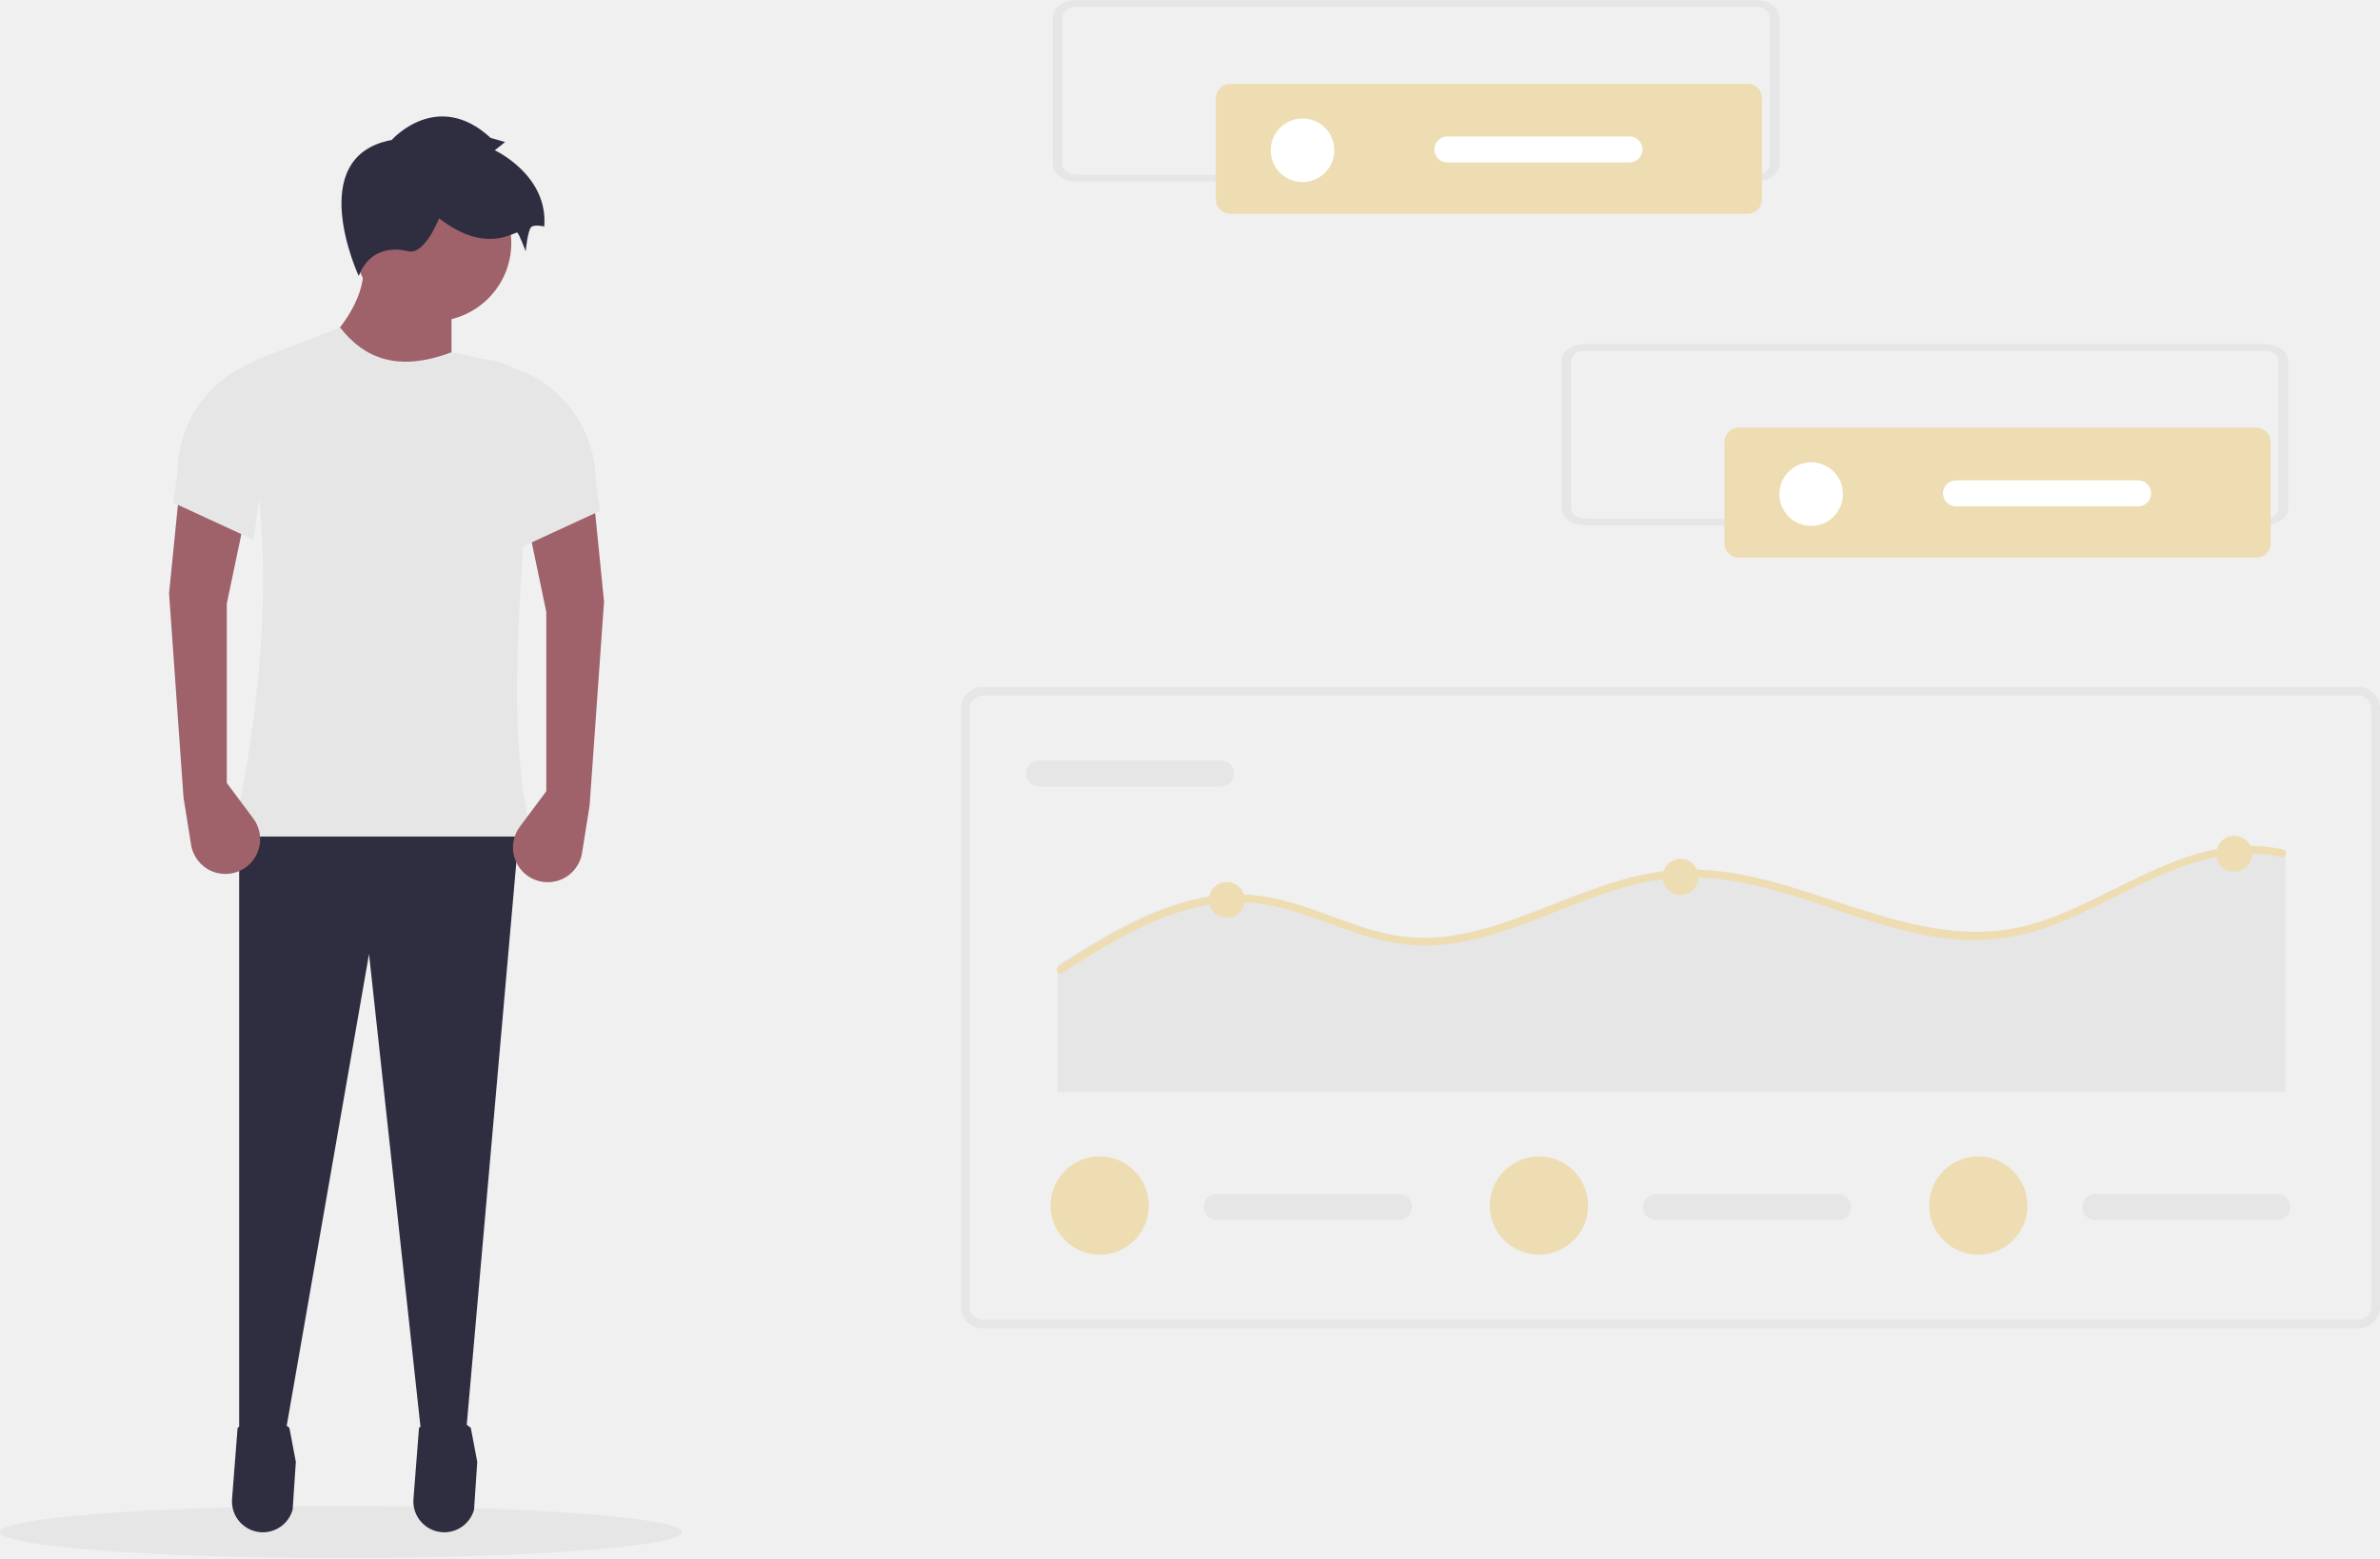
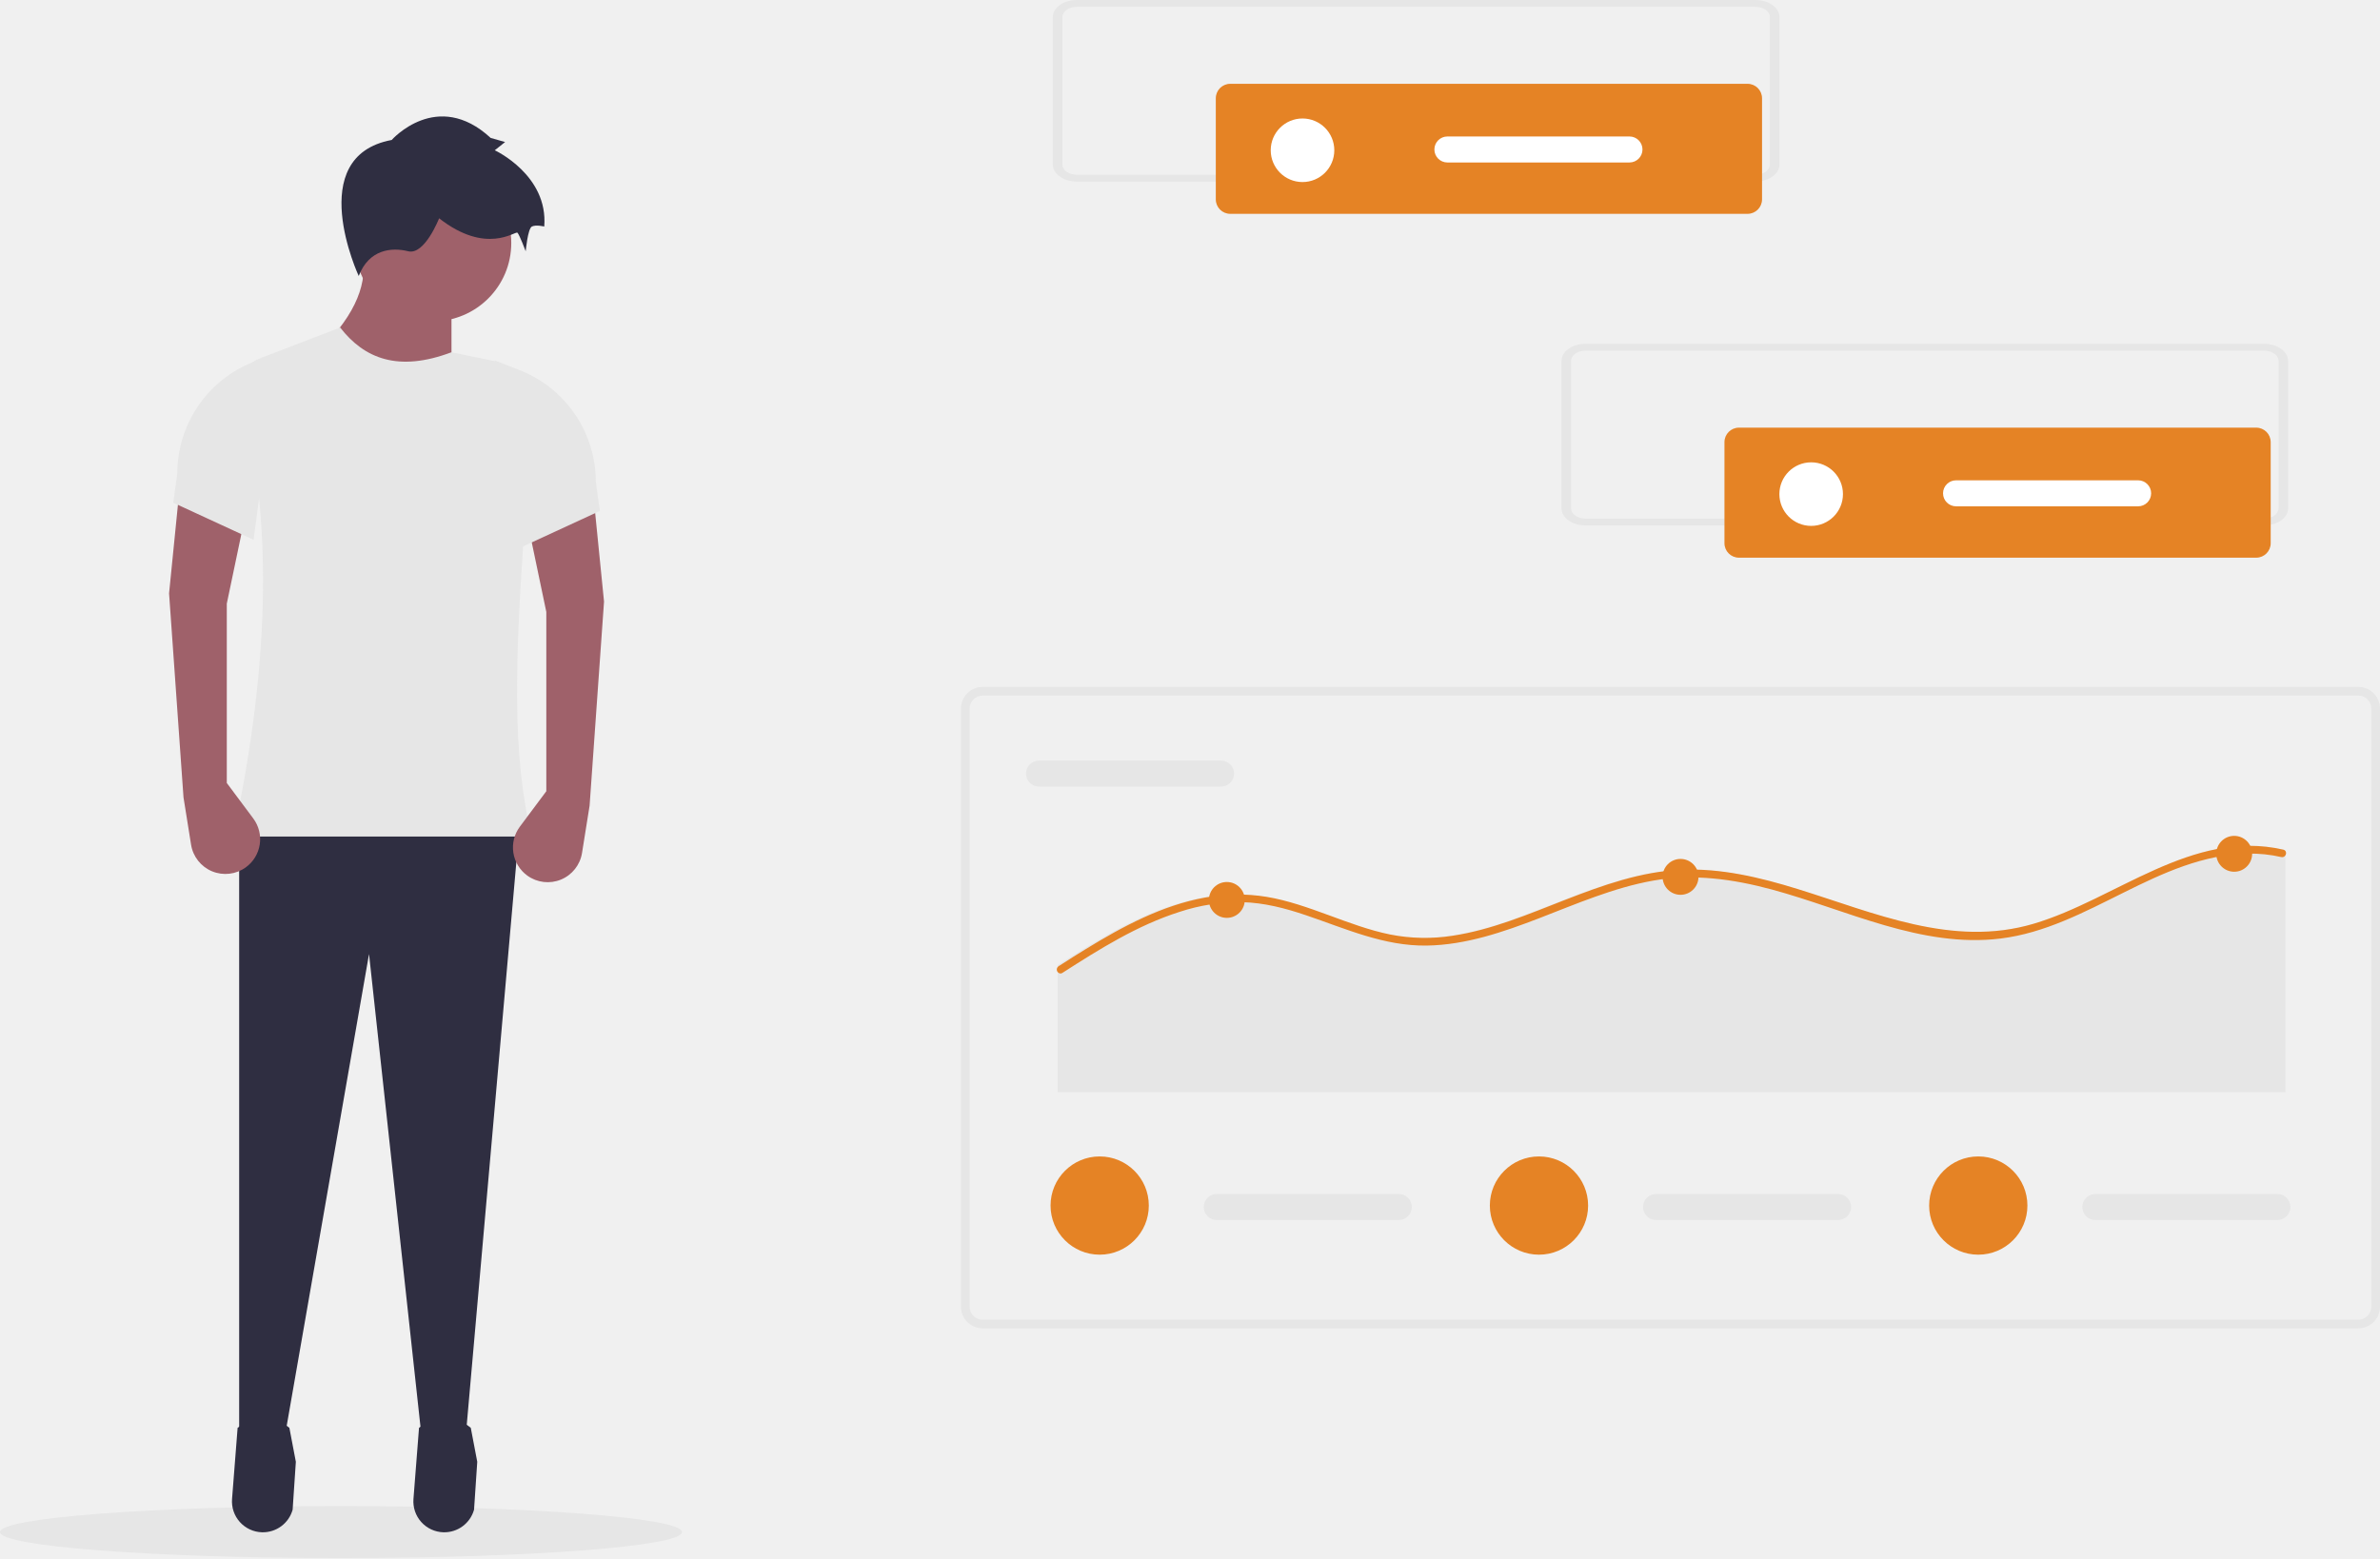
<svg xmlns="http://www.w3.org/2000/svg" data-name="Layer 1" width="823.5" height="539.233" viewBox="0 0 823.5 539.233">
  <ellipse cx="118" cy="530.233" rx="118" ry="9" fill="#e6e6e6" />
  <path d="M344.468,315.845l-47.076-12.839q18.856-17.793,16.405-33.524H344.468Z" transform="translate(-188.25 -180.3837)" fill="#9f616a" />
  <polygon points="161.211 496.376 146.005 498.515 127.687 330.184 98.443 497.802 82.751 498.515 82.751 285.961 179.756 285.961 161.211 496.376" fill="#2f2e41" />
  <path d="M278.898,710.693h0a10.695,10.695,0,0,0,10.607-7.816l1.111-16.575-2.239-11.755c-5.908-4.855-11.88-4.754-17.912,0L268.541,699.169A10.695,10.695,0,0,0,278.898,710.693Z" transform="translate(-188.25 -180.3837)" fill="#2f2e41" />
  <path d="M341.666,710.693h0a10.695,10.695,0,0,0,10.607-7.816l1.111-16.575-2.239-11.755c-5.908-4.855-11.88-4.754-17.912,0l-1.924,24.622A10.695,10.695,0,0,0,341.666,710.693Z" transform="translate(-188.25 -180.3837)" fill="#2f2e41" />
  <circle cx="149.799" cy="84.105" r="27.104" fill="#9f616a" />
  <path d="M372.286,469.911H268.861c13.405-62.124,13.367-112.158,2.69-152.623a10.813,10.813,0,0,1,6.576-12.853l27.825-10.702c8.354,10.788,20.142,15.5,38.517,8.559l14.581,2.991a14.982,14.982,0,0,1,11.957,15.665c-1.073,15.826-.65,31.772-1.573,45.538C366.573,409.115,365.339,442.347,372.286,469.911Z" transform="translate(-188.25 -180.3837)" fill="#e6e6e6" />
  <path d="M323.783,228.826s15.692-17.832,34.237-.713l4.993,1.427-3.566,2.853s18.545,8.559,17.118,26.391c0,0-2.853-.713-4.28,0s-2.14,8.559-2.14,8.559-2.14-5.706-2.853-6.419-10.699,7.846-27.104-4.993c0,0-4.993,12.839-10.699,11.412s-13.552-.713-17.118,8.559C312.371,275.901,293.113,234.532,323.783,228.826Z" transform="translate(-188.25 -180.3837)" fill="#2f2e41" />
  <path d="M377.278,454.219l-9.156,12.272a12.027,12.027,0,0,0,2.594,16.939l0,0a12.027,12.027,0,0,0,18.921-7.847l2.619-16.371L397.25,388.598l-3.566-35.664L370.859,361.494l6.419,30.671Z" transform="translate(-188.25 -180.3837)" fill="#9f616a" />
  <path d="M368.006,370.053l27.818-12.839-1.427-10.106a41.488,41.488,0,0,0-26.489-38.682l-8.461-3.281Z" transform="translate(-188.25 -180.3837)" fill="#e6e6e6" />
  <path d="M266.722,451.366l9.156,12.272a12.027,12.027,0,0,1-2.594,16.939l0,0a12.027,12.027,0,0,1-18.921-7.847l-2.619-16.371L246.75,385.745l3.566-35.664,22.825,8.559-6.419,30.671Z" transform="translate(-188.25 -180.3837)" fill="#9f616a" />
  <path d="M275.994,367.2l-27.818-12.839,1.427-10.106a41.488,41.488,0,0,1,26.489-38.682l8.461-3.281Z" transform="translate(-188.25 -180.3837)" fill="#e6e6e6" />
  <path d="M1004.25,640.116h-476a7.508,7.508,0,0,1-7.5-7.5v-207a7.508,7.508,0,0,1,7.5-7.5h476a7.508,7.508,0,0,1,7.5,7.5v207A7.508,7.508,0,0,1,1004.25,640.116Zm-476-219a4.505,4.505,0,0,0-4.5,4.5v207a4.505,4.505,0,0,0,4.5,4.5h476a4.505,4.505,0,0,0,4.5-4.5v-207a4.505,4.505,0,0,0-4.5-4.5Z" transform="translate(-188.25 -180.3837)" fill="#e6e6e6" />
  <path d="M547.75,443.616a4.5,4.5,0,0,0,0,9h63a4.5,4.5,0,0,0,0-9Z" transform="translate(-188.25 -180.3837)" fill="#e6e6e6" />
  <path d="M979.04,474.911V558.361H554.21V514.423c2.942-1.889,5.901-3.769,8.888-5.588,12.754-7.805,26.405-15.104,41.283-17.809a62.32,62.32,0,0,1,21.313-.266c7.466,1.233,14.611,3.805,21.686,6.386,6.977,2.554,13.971,5.188,21.268,6.67a62.272,62.272,0,0,0,21.57.426c13.66-2.049,26.494-7.539,39.275-12.505,12.86-4.993,26.112-9.712,40.03-10.333,13.74-.621,27.312,2.625,40.35,6.652,26.583,8.204,53.726,20.372,81.873,12.027,28.583-8.461,54.872-32.887,86.548-25.641A1.192,1.192,0,0,1,979.04,474.911Z" transform="translate(-188.25 -180.3837)" fill="#e6e6e6" />
-   <path d="M979.04,476.366a1.283,1.283,0,0,1-1.455.639,47.368,47.368,0,0,0-11.512-1.188c-31.157.55-55.113,25.632-85.578,29.383-27.468,3.379-53.321-9.978-79.148-16.958-13.419-3.627-27.255-5.552-41.064-3.086-13.703,2.439-26.563,8.044-39.476,13.02-12.435,4.789-25.357,9.242-38.82,9.463-14.803.248-28.133-5.854-41.862-10.501-7.14-2.421-14.466-4.337-22.031-4.523a66.645,66.645,0,0,0-21.712,3.361c-14.59,4.639-27.734,12.905-40.532,21.117a1.137,1.137,0,0,1-.754.204,1.374,1.374,0,0,1-.585-2.501l.585-.373c2.936-1.889,5.889-3.769,8.869-5.588,12.727-7.805,26.35-15.104,41.197-17.809a62.062,62.062,0,0,1,21.268-.266c7.45,1.233,14.581,3.805,21.641,6.386,6.962,2.554,13.942,5.188,21.224,6.67a62.014,62.014,0,0,0,21.525.426c13.632-2.049,26.439-7.539,39.193-12.505,12.834-4.993,26.057-9.712,39.947-10.333,13.712-.621,27.255,2.625,40.266,6.652,26.528,8.204,53.614,20.372,81.702,12.027,28.523-8.461,54.758-32.887,86.367-25.641a1.19,1.19,0,0,1,.745.47A1.367,1.367,0,0,1,979.04,476.366Z" transform="translate(-188.25 -180.3837)" fill="#EEDDB2" />
-   <circle cx="424.496" cy="311.459" r="6.208" fill="#EEDDB2" />
-   <circle cx="581.479" cy="303.477" r="6.208" fill="#EEDDB2" />
-   <circle cx="773.052" cy="295.494" r="6.208" fill="#EEDDB2" />
+   <path d="M979.04,476.366a1.283,1.283,0,0,1-1.455.639,47.368,47.368,0,0,0-11.512-1.188c-31.157.55-55.113,25.632-85.578,29.383-27.468,3.379-53.321-9.978-79.148-16.958-13.419-3.627-27.255-5.552-41.064-3.086-13.703,2.439-26.563,8.044-39.476,13.02-12.435,4.789-25.357,9.242-38.82,9.463-14.803.248-28.133-5.854-41.862-10.501-7.14-2.421-14.466-4.337-22.031-4.523a66.645,66.645,0,0,0-21.712,3.361c-14.59,4.639-27.734,12.905-40.532,21.117a1.137,1.137,0,0,1-.754.204,1.374,1.374,0,0,1-.585-2.501l.585-.373c2.936-1.889,5.889-3.769,8.869-5.588,12.727-7.805,26.35-15.104,41.197-17.809a62.062,62.062,0,0,1,21.268-.266c7.45,1.233,14.581,3.805,21.641,6.386,6.962,2.554,13.942,5.188,21.224,6.67a62.014,62.014,0,0,0,21.525.426c13.632-2.049,26.439-7.539,39.193-12.505,12.834-4.993,26.057-9.712,39.947-10.333,13.712-.621,27.255,2.625,40.266,6.652,26.528,8.204,53.614,20.372,81.702,12.027,28.523-8.461,54.758-32.887,86.367-25.641a1.19,1.19,0,0,1,.745.47A1.367,1.367,0,0,1,979.04,476.366Z" transform="translate(-188.25 -180.3837)" fill="#e58325" />
+   <circle cx="424.496" cy="311.459" r="6.208" fill="#e58325" />
+   <circle cx="581.479" cy="303.477" r="6.208" fill="#e58325" />
+   <circle cx="773.052" cy="295.494" r="6.208" fill="#e58325" />
  <path d="M609.25,593.616a4.5,4.5,0,0,0,0,9h63a4.5,4.5,0,0,0,0-9Z" transform="translate(-188.25 -180.3837)" fill="#e6e6e6" />
-   <circle cx="380.5" cy="417.233" r="17" fill="#EEDDB2" />
+   <circle cx="380.5" cy="417.233" r="17" fill="#e58325" />
  <path d="M761.25,593.616a4.5,4.5,0,0,0,0,9h63a4.5,4.5,0,0,0,0-9Z" transform="translate(-188.25 -180.3837)" fill="#e6e6e6" />
-   <circle cx="532.5" cy="417.233" r="17" fill="#EEDDB2" />
+   <circle cx="532.5" cy="417.233" r="17" fill="#e58325" />
  <path d="M913.25,593.616a4.5,4.5,0,0,0,0,9h63a4.5,4.5,0,0,0,0-9Z" transform="translate(-188.25 -180.3837)" fill="#e6e6e6" />
-   <circle cx="684.5" cy="417.233" r="17" fill="#EEDDB2" />
+   <circle cx="684.5" cy="417.233" r="17" fill="#e58325" />
  <path id="e1cfef3e-7788-4f0f-b252-d185c9336b04-40" data-name="Path 78" d="M971.669,362.226H736.831c-4.578,0-8.288-2.643-8.293-5.9v-51.042c.005-3.257,3.715-5.9,8.293-5.9H971.669c4.578,0,8.288,2.643,8.293,5.9v51.041C979.958,359.582,976.247,362.222,971.669,362.226Zm-234.838-60.484c-2.747,0-4.973,1.586-4.976,3.54v51.041c0,1.954,2.229,3.538,4.976,3.54H971.669c2.747,0,4.973-1.586,4.976-3.54v-51.039c0-1.954-2.229-3.538-4.976-3.54Z" transform="translate(-188.25 -180.3837)" fill="#e6e6e6" />
-   <path d="M789.929,328.391a5.006,5.006,0,0,0-5,5v35a5.006,5.006,0,0,0,5,5h179a5.006,5.006,0,0,0,5-5v-35a5.006,5.006,0,0,0-5-5Z" transform="translate(-188.25 -180.3837)" fill="#EEDDB2" />
+   <path d="M789.929,328.391a5.006,5.006,0,0,0-5,5v35a5.006,5.006,0,0,0,5,5h179a5.006,5.006,0,0,0,5-5v-35a5.006,5.006,0,0,0-5-5Z" transform="translate(-188.25 -180.3837)" fill="#e58325" />
  <circle cx="626.679" cy="171.007" r="11" fill="#fff" />
  <path d="M865.061,346.616a4.5,4.5,0,0,0,0,9h63a4.5,4.5,0,0,0,0-9Z" transform="translate(-188.25 -180.3837)" fill="#fff" />
  <path id="b00e8b21-64f0-4b6c-8490-a93637cb24e1-41" data-name="Path 78" d="M795.669,243.226H560.831c-4.578,0-8.288-2.643-8.293-5.9v-51.042c.005-3.257,3.715-5.9,8.293-5.9H795.669c4.578,0,8.288,2.643,8.293,5.9v51.041C803.958,240.582,800.247,243.222,795.669,243.226Zm-234.838-60.484c-2.747,0-4.973,1.586-4.976,3.54v51.041c0,1.954,2.229,3.538,4.976,3.54H795.669c2.747,0,4.973-1.586,4.976-3.54v-51.039c0-1.954-2.229-3.538-4.976-3.54Z" transform="translate(-188.25 -180.3837)" fill="#e6e6e6" />
-   <path d="M613.929,209.391a5.006,5.006,0,0,0-5,5v35a5.006,5.006,0,0,0,5,5h179a5.006,5.006,0,0,0,5-5v-35a5.006,5.006,0,0,0-5-5Z" transform="translate(-188.25 -180.3837)" fill="#EEDDB2" />
+   <path d="M613.929,209.391a5.006,5.006,0,0,0-5,5v35a5.006,5.006,0,0,0,5,5h179a5.006,5.006,0,0,0,5-5v-35a5.006,5.006,0,0,0-5-5Z" transform="translate(-188.25 -180.3837)" fill="#e58325" />
  <circle cx="450.679" cy="52.007" r="11" fill="#fff" />
  <path d="M689.061,227.616a4.5,4.5,0,0,0,0,9h63a4.5,4.5,0,0,0,0-9Z" transform="translate(-188.25 -180.3837)" fill="#fff" />
</svg>
